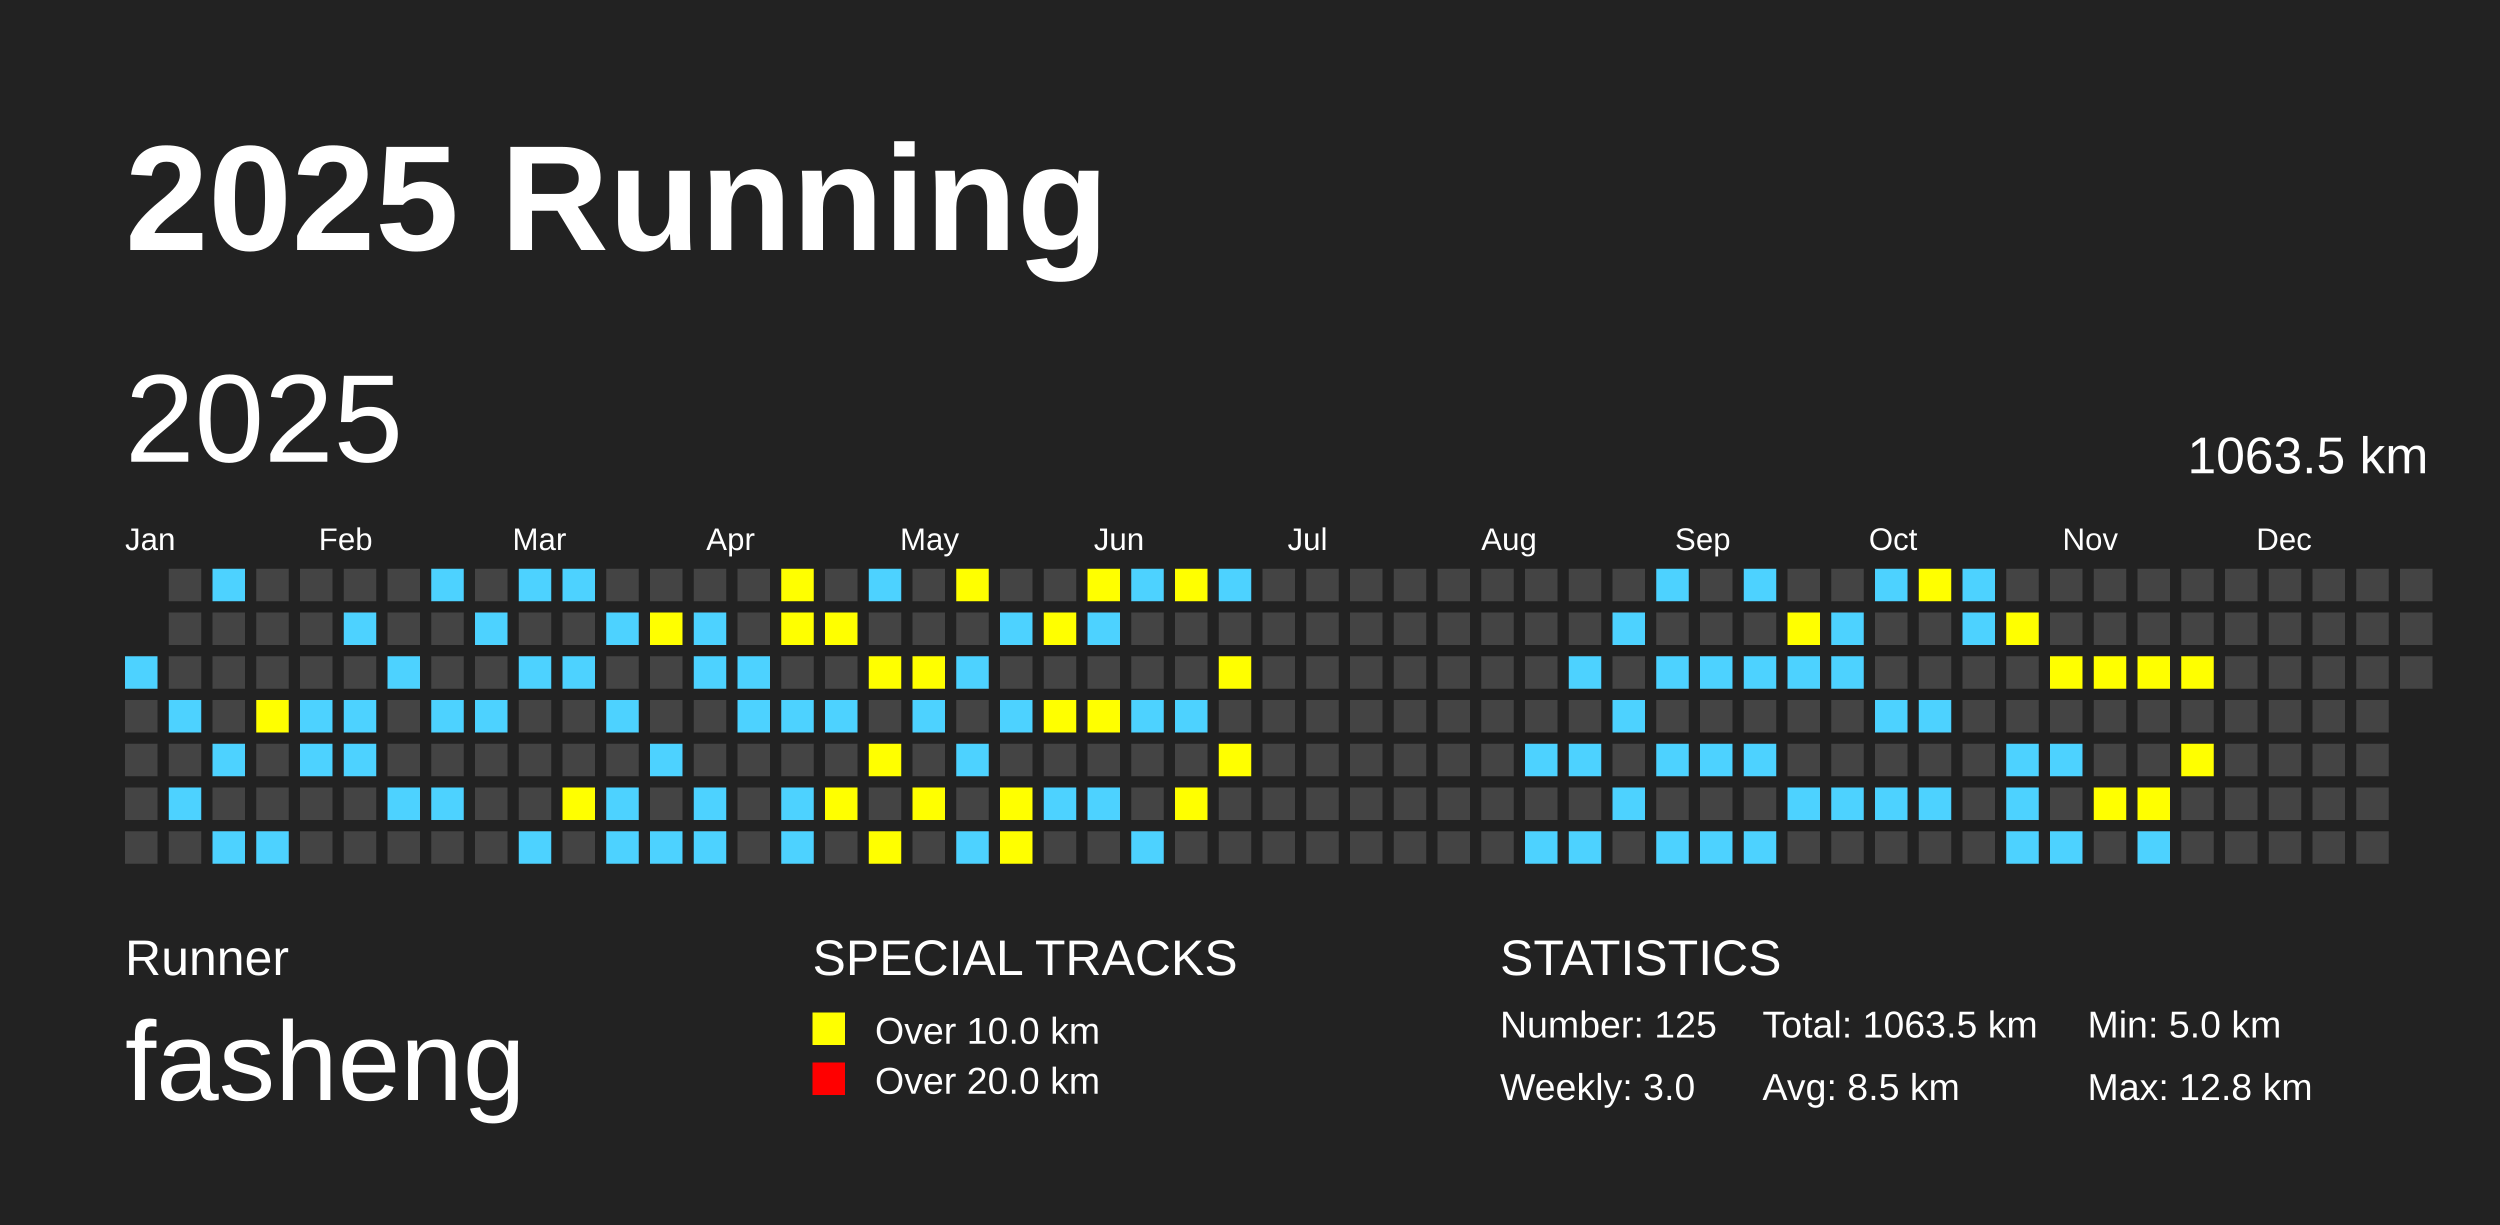
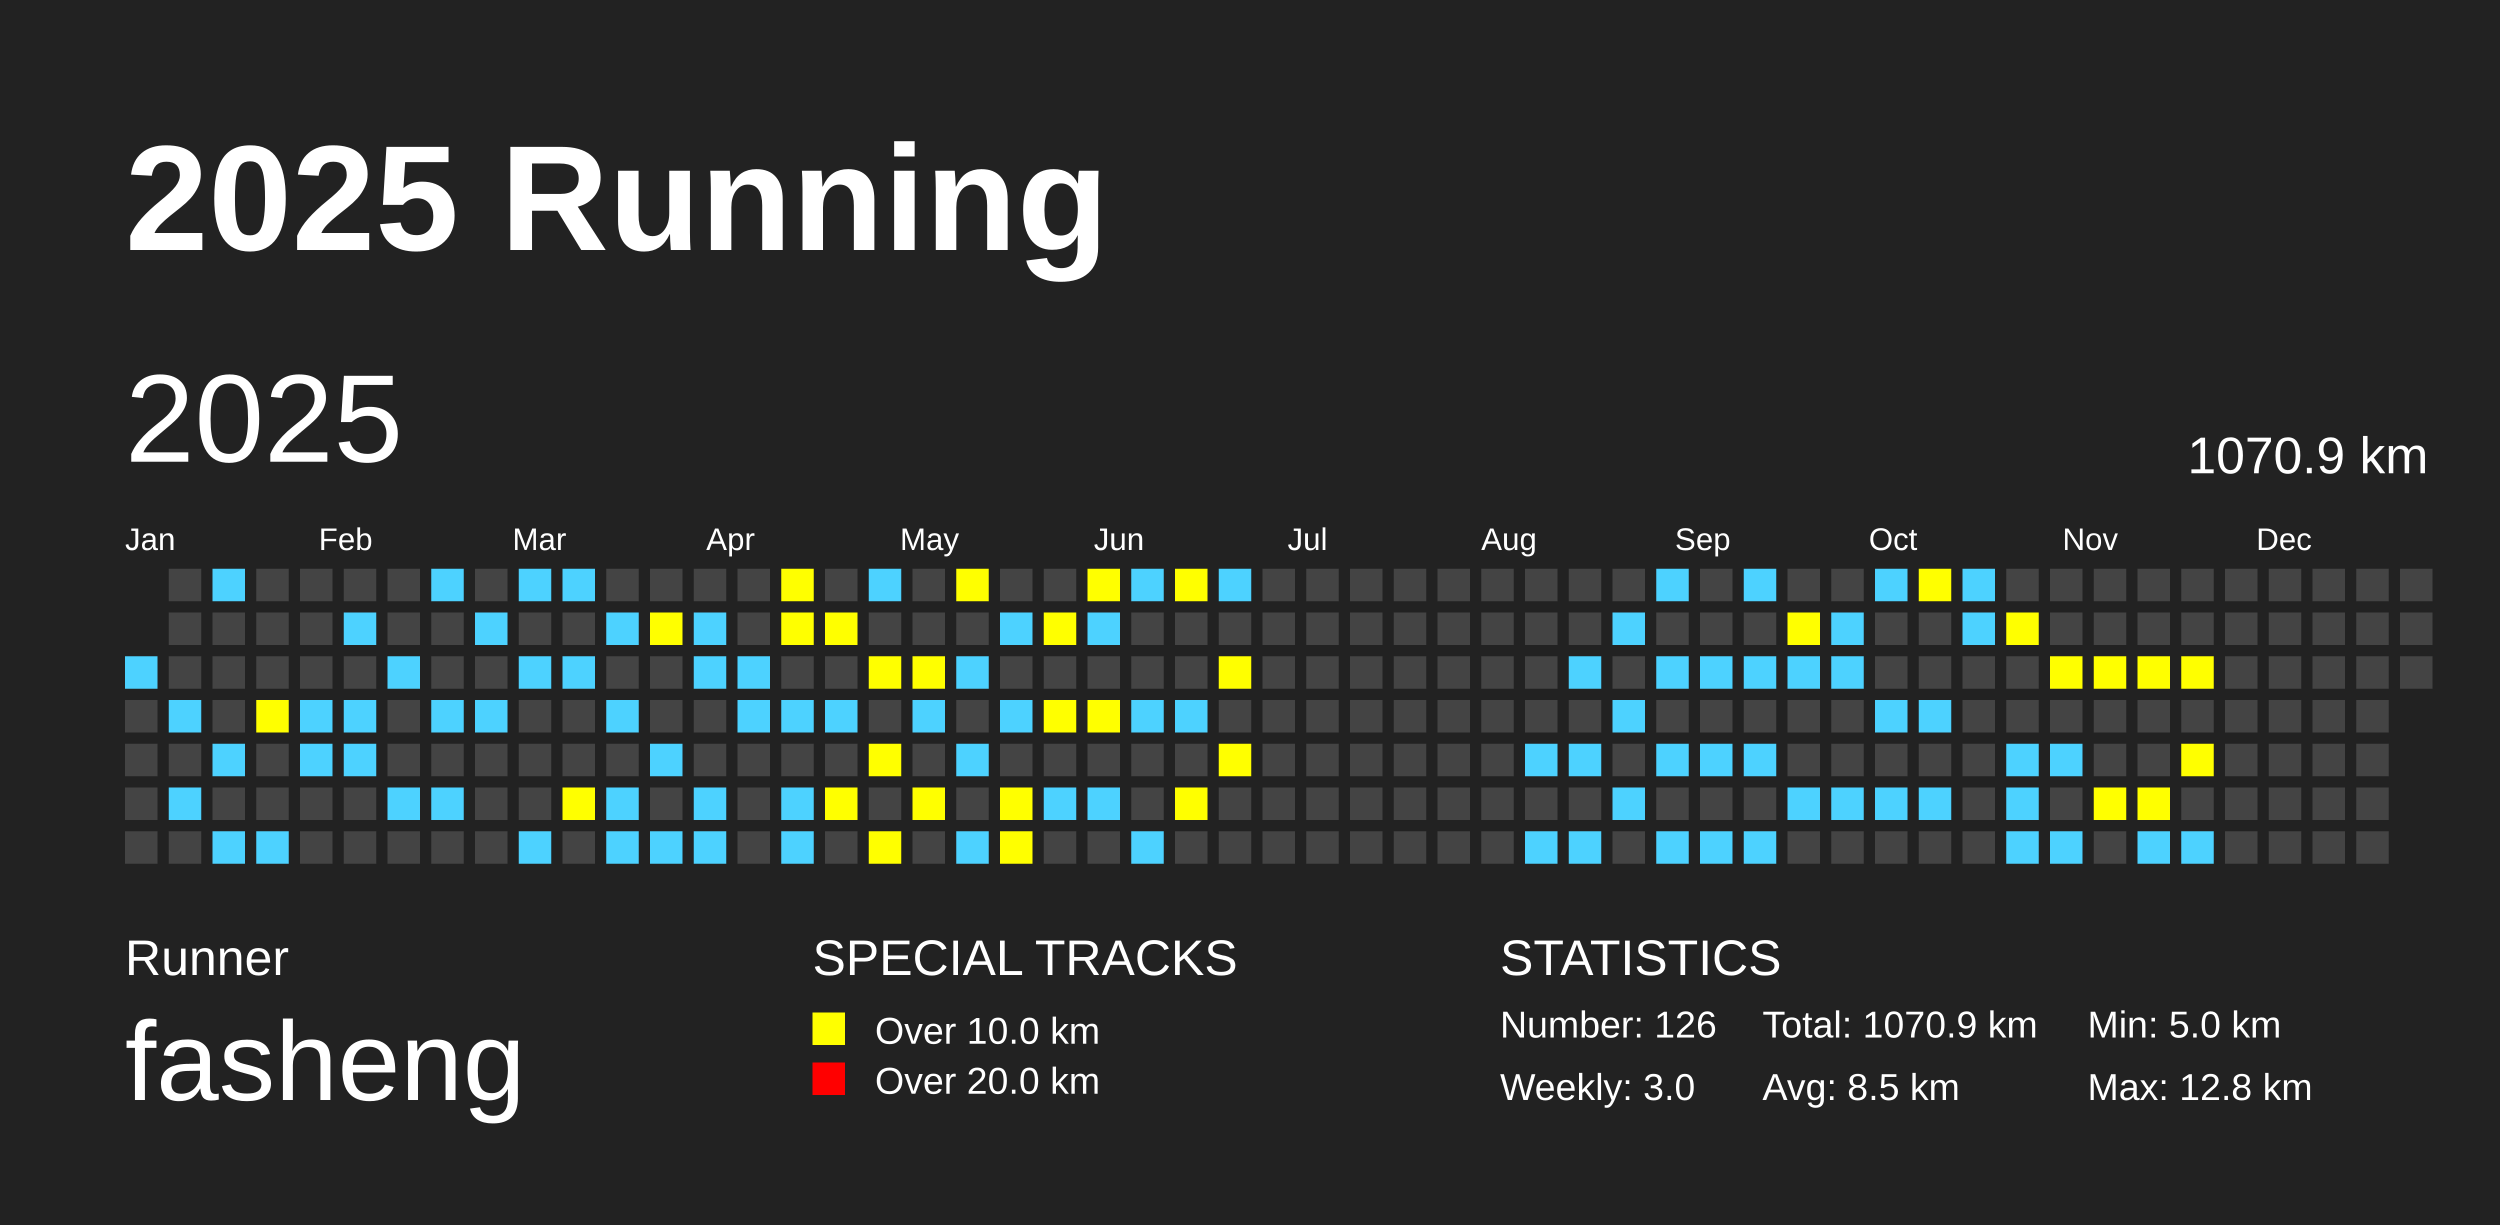
<svg xmlns="http://www.w3.org/2000/svg" baseProfile="full" height="98mm" version="1.1" viewBox="0,0,200,98" width="200mm">
  <defs />
  <rect fill="#222222" height="98" width="200" x="0" y="0" />
  <text fill="#FFFFFF" style="font-size:12px; font-family:Arial; font-weight:bold;" x="10" y="20">2025 Running</text>
  <text fill="#FFFFFF" style="font-size:4px; font-family:Arial" x="10" y="78">Runner</text>
  <text fill="#FFFFFF" style="font-size:9px; font-family:Arial" x="10" y="88">fasheng</text>
  <text fill="#FFFFFF" style="font-size:4px; font-family:Arial" x="65" y="78">SPECIAL TRACKS</text>
  <rect fill="yellow" height="2.6" width="2.6" x="65" y="81" />
  <text fill="#FFFFFF" style="font-size:3px; font-family:Arial" x="70" y="83.5">Over 10.0 km</text>
  <rect fill="red" height="2.6" width="2.6" x="65" y="85" />
  <text fill="#FFFFFF" style="font-size:3px; font-family:Arial" x="70" y="87.5">Over 20.0 km</text>
  <text fill="#FFFFFF" style="font-size:4px; font-family:Arial" x="120" y="78">STATISTICS</text>
-   <text fill="#FFFFFF" style="font-size:3px; font-family:Arial" x="120" y="83">Number: 125</text>
+   <text fill="#FFFFFF" style="font-size:3px; font-family:Arial" x="120" y="83">Number: 126</text>
  <text fill="#FFFFFF" style="font-size:3px; font-family:Arial" x="120" y="88">Weekly: 3.0</text>
-   <text fill="#FFFFFF" style="font-size:3px; font-family:Arial" x="141" y="83">Total: 1063.5 km</text>
+   <text fill="#FFFFFF" style="font-size:3px; font-family:Arial" x="141" y="83">Total: 1070.9 km</text>
  <text fill="#FFFFFF" style="font-size:3px; font-family:Arial" x="141" y="88">Avg: 8.5 km</text>
  <text fill="#FFFFFF" style="font-size:3px; font-family:Arial" x="167" y="83">Min: 5.0 km</text>
  <text fill="#FFFFFF" style="font-size:3px; font-family:Arial" x="167" y="88">Max: 12.8 km</text>
  <text dominant-baseline="hanging" fill="#FFFFFF" style="font-size:10.0px; font-family:Arial;" x="10" y="30">2025</text>
-   <text dominant-baseline="hanging" fill="#FFFFFF" style="font-size:4.125px; font-family:Arial;" x="175" y="35">1063.5 km</text>
+   <text dominant-baseline="hanging" fill="#FFFFFF" style="font-size:4.125px; font-family:Arial;" x="175" y="35">1070.9 km</text>
  <text fill="#FFFFFF" style="font-size:2.5px; font-family:Arial" x="10.0" y="44">Jan</text>
  <text fill="#FFFFFF" style="font-size:2.5px; font-family:Arial" x="25.5" y="44">Feb</text>
  <text fill="#FFFFFF" style="font-size:2.5px; font-family:Arial" x="41.0" y="44">Mar</text>
  <text fill="#FFFFFF" style="font-size:2.5px; font-family:Arial" x="56.5" y="44">Apr</text>
  <text fill="#FFFFFF" style="font-size:2.5px; font-family:Arial" x="72.0" y="44">May</text>
  <text fill="#FFFFFF" style="font-size:2.5px; font-family:Arial" x="87.5" y="44">Jun</text>
  <text fill="#FFFFFF" style="font-size:2.5px; font-family:Arial" x="103.0" y="44">Jul</text>
  <text fill="#FFFFFF" style="font-size:2.5px; font-family:Arial" x="118.5" y="44">Aug</text>
  <text fill="#FFFFFF" style="font-size:2.5px; font-family:Arial" x="134.0" y="44">Sep</text>
  <text fill="#FFFFFF" style="font-size:2.5px; font-family:Arial" x="149.5" y="44">Oct</text>
  <text fill="#FFFFFF" style="font-size:2.5px; font-family:Arial" x="165.0" y="44">Nov</text>
  <text fill="#FFFFFF" style="font-size:2.5px; font-family:Arial" x="180.5" y="44">Dec</text>
  <rect fill="#4DD2FF" height="2.6" width="2.6" x="10.0" y="52.5" />
  <rect fill="#444444" height="2.6" width="2.6" x="10.0" y="56.0" />
  <rect fill="#444444" height="2.6" width="2.6" x="10.0" y="59.5" />
  <rect fill="#444444" height="2.6" width="2.6" x="10.0" y="63.0" />
  <rect fill="#444444" height="2.6" width="2.6" x="10.0" y="66.5" />
  <rect fill="#444444" height="2.6" width="2.6" x="13.5" y="45.5" />
  <rect fill="#444444" height="2.6" width="2.6" x="13.5" y="49.0" />
  <rect fill="#444444" height="2.6" width="2.6" x="13.5" y="52.5" />
  <rect fill="#4DD2FF" height="2.6" width="2.6" x="13.5" y="56.0" />
  <rect fill="#444444" height="2.6" width="2.6" x="13.5" y="59.5" />
  <rect fill="#4DD2FF" height="2.6" width="2.6" x="13.5" y="63.0" />
  <rect fill="#444444" height="2.6" width="2.6" x="13.5" y="66.5" />
  <rect fill="#4DD2FF" height="2.6" width="2.6" x="17.0" y="45.5" />
  <rect fill="#444444" height="2.6" width="2.6" x="17.0" y="49.0" />
  <rect fill="#444444" height="2.6" width="2.6" x="17.0" y="52.5" />
  <rect fill="#444444" height="2.6" width="2.6" x="17.0" y="56.0" />
  <rect fill="#4DD2FF" height="2.6" width="2.6" x="17.0" y="59.5" />
  <rect fill="#444444" height="2.6" width="2.6" x="17.0" y="63.0" />
  <rect fill="#4DD2FF" height="2.6" width="2.6" x="17.0" y="66.5" />
  <rect fill="#444444" height="2.6" width="2.6" x="20.5" y="45.5" />
  <rect fill="#444444" height="2.6" width="2.6" x="20.5" y="49.0" />
  <rect fill="#444444" height="2.6" width="2.6" x="20.5" y="52.5" />
  <rect fill="yellow" height="2.6" width="2.6" x="20.5" y="56.0" />
  <rect fill="#444444" height="2.6" width="2.6" x="20.5" y="59.5" />
  <rect fill="#444444" height="2.6" width="2.6" x="20.5" y="63.0" />
  <rect fill="#4DD2FF" height="2.6" width="2.6" x="20.5" y="66.5" />
  <rect fill="#444444" height="2.6" width="2.6" x="24.0" y="45.5" />
  <rect fill="#444444" height="2.6" width="2.6" x="24.0" y="49.0" />
  <rect fill="#444444" height="2.6" width="2.6" x="24.0" y="52.5" />
  <rect fill="#4DD2FF" height="2.6" width="2.6" x="24.0" y="56.0" />
  <rect fill="#4DD2FF" height="2.6" width="2.6" x="24.0" y="59.5" />
  <rect fill="#444444" height="2.6" width="2.6" x="24.0" y="63.0" />
  <rect fill="#444444" height="2.6" width="2.6" x="24.0" y="66.5" />
  <rect fill="#444444" height="2.6" width="2.6" x="27.5" y="45.5" />
  <rect fill="#4DD2FF" height="2.6" width="2.6" x="27.5" y="49.0" />
  <rect fill="#444444" height="2.6" width="2.6" x="27.5" y="52.5" />
  <rect fill="#4DD2FF" height="2.6" width="2.6" x="27.5" y="56.0" />
  <rect fill="#4DD2FF" height="2.6" width="2.6" x="27.5" y="59.5" />
  <rect fill="#444444" height="2.6" width="2.6" x="27.5" y="63.0" />
  <rect fill="#444444" height="2.6" width="2.6" x="27.5" y="66.5" />
  <rect fill="#444444" height="2.6" width="2.6" x="31.0" y="45.5" />
  <rect fill="#444444" height="2.6" width="2.6" x="31.0" y="49.0" />
  <rect fill="#4DD2FF" height="2.6" width="2.6" x="31.0" y="52.5" />
  <rect fill="#444444" height="2.6" width="2.6" x="31.0" y="56.0" />
  <rect fill="#444444" height="2.6" width="2.6" x="31.0" y="59.5" />
  <rect fill="#4DD2FF" height="2.6" width="2.6" x="31.0" y="63.0" />
  <rect fill="#444444" height="2.6" width="2.6" x="31.0" y="66.5" />
  <rect fill="#4DD2FF" height="2.6" width="2.6" x="34.5" y="45.5" />
  <rect fill="#444444" height="2.6" width="2.6" x="34.5" y="49.0" />
  <rect fill="#444444" height="2.6" width="2.6" x="34.5" y="52.5" />
  <rect fill="#4DD2FF" height="2.6" width="2.6" x="34.5" y="56.0" />
  <rect fill="#444444" height="2.6" width="2.6" x="34.5" y="59.5" />
  <rect fill="#4DD2FF" height="2.6" width="2.6" x="34.5" y="63.0" />
  <rect fill="#444444" height="2.6" width="2.6" x="34.5" y="66.5" />
  <rect fill="#444444" height="2.6" width="2.6" x="38.0" y="45.5" />
  <rect fill="#4DD2FF" height="2.6" width="2.6" x="38.0" y="49.0" />
  <rect fill="#444444" height="2.6" width="2.6" x="38.0" y="52.5" />
  <rect fill="#4DD2FF" height="2.6" width="2.6" x="38.0" y="56.0" />
  <rect fill="#444444" height="2.6" width="2.6" x="38.0" y="59.5" />
  <rect fill="#444444" height="2.6" width="2.6" x="38.0" y="63.0" />
  <rect fill="#444444" height="2.6" width="2.6" x="38.0" y="66.5" />
  <rect fill="#4DD2FF" height="2.6" width="2.6" x="41.5" y="45.5" />
  <rect fill="#444444" height="2.6" width="2.6" x="41.5" y="49.0" />
  <rect fill="#4DD2FF" height="2.6" width="2.6" x="41.5" y="52.5" />
  <rect fill="#444444" height="2.6" width="2.6" x="41.5" y="56.0" />
  <rect fill="#444444" height="2.6" width="2.6" x="41.5" y="59.5" />
  <rect fill="#444444" height="2.6" width="2.6" x="41.5" y="63.0" />
  <rect fill="#4DD2FF" height="2.6" width="2.6" x="41.5" y="66.5" />
  <rect fill="#4DD2FF" height="2.6" width="2.6" x="45.0" y="45.5" />
  <rect fill="#444444" height="2.6" width="2.6" x="45.0" y="49.0" />
  <rect fill="#4DD2FF" height="2.6" width="2.6" x="45.0" y="52.5" />
  <rect fill="#444444" height="2.6" width="2.6" x="45.0" y="56.0" />
  <rect fill="#444444" height="2.6" width="2.6" x="45.0" y="59.5" />
  <rect fill="yellow" height="2.6" width="2.6" x="45.0" y="63.0" />
  <rect fill="#444444" height="2.6" width="2.6" x="45.0" y="66.5" />
  <rect fill="#444444" height="2.6" width="2.6" x="48.5" y="45.5" />
  <rect fill="#4DD2FF" height="2.6" width="2.6" x="48.5" y="49.0" />
  <rect fill="#444444" height="2.6" width="2.6" x="48.5" y="52.5" />
  <rect fill="#4DD2FF" height="2.6" width="2.6" x="48.5" y="56.0" />
  <rect fill="#444444" height="2.6" width="2.6" x="48.5" y="59.5" />
  <rect fill="#4DD2FF" height="2.6" width="2.6" x="48.5" y="63.0" />
  <rect fill="#4DD2FF" height="2.6" width="2.6" x="48.5" y="66.5" />
  <rect fill="#444444" height="2.6" width="2.6" x="52.0" y="45.5" />
  <rect fill="yellow" height="2.6" width="2.6" x="52.0" y="49.0" />
  <rect fill="#444444" height="2.6" width="2.6" x="52.0" y="52.5" />
  <rect fill="#444444" height="2.6" width="2.6" x="52.0" y="56.0" />
  <rect fill="#4DD2FF" height="2.6" width="2.6" x="52.0" y="59.5" />
  <rect fill="#444444" height="2.6" width="2.6" x="52.0" y="63.0" />
  <rect fill="#4DD2FF" height="2.6" width="2.6" x="52.0" y="66.5" />
  <rect fill="#444444" height="2.6" width="2.6" x="55.5" y="45.5" />
  <rect fill="#4DD2FF" height="2.6" width="2.6" x="55.5" y="49.0" />
  <rect fill="#4DD2FF" height="2.6" width="2.6" x="55.5" y="52.5" />
  <rect fill="#444444" height="2.6" width="2.6" x="55.5" y="56.0" />
  <rect fill="#444444" height="2.6" width="2.6" x="55.5" y="59.5" />
  <rect fill="#4DD2FF" height="2.6" width="2.6" x="55.5" y="63.0" />
  <rect fill="#4DD2FF" height="2.6" width="2.6" x="55.5" y="66.5" />
  <rect fill="#444444" height="2.6" width="2.6" x="59.0" y="45.5" />
  <rect fill="#444444" height="2.6" width="2.6" x="59.0" y="49.0" />
  <rect fill="#4DD2FF" height="2.6" width="2.6" x="59.0" y="52.5" />
  <rect fill="#4DD2FF" height="2.6" width="2.6" x="59.0" y="56.0" />
  <rect fill="#444444" height="2.6" width="2.6" x="59.0" y="59.5" />
  <rect fill="#444444" height="2.6" width="2.6" x="59.0" y="63.0" />
  <rect fill="#444444" height="2.6" width="2.6" x="59.0" y="66.5" />
  <rect fill="yellow" height="2.6" width="2.6" x="62.5" y="45.5" />
  <rect fill="yellow" height="2.6" width="2.6" x="62.5" y="49.0" />
  <rect fill="#444444" height="2.6" width="2.6" x="62.5" y="52.5" />
  <rect fill="#4DD2FF" height="2.6" width="2.6" x="62.5" y="56.0" />
  <rect fill="#444444" height="2.6" width="2.6" x="62.5" y="59.5" />
  <rect fill="#4DD2FF" height="2.6" width="2.6" x="62.5" y="63.0" />
  <rect fill="#4DD2FF" height="2.6" width="2.6" x="62.5" y="66.5" />
  <rect fill="#444444" height="2.6" width="2.6" x="66.0" y="45.5" />
  <rect fill="yellow" height="2.6" width="2.6" x="66.0" y="49.0" />
  <rect fill="#444444" height="2.6" width="2.6" x="66.0" y="52.5" />
  <rect fill="#4DD2FF" height="2.6" width="2.6" x="66.0" y="56.0" />
  <rect fill="#444444" height="2.6" width="2.6" x="66.0" y="59.5" />
  <rect fill="yellow" height="2.6" width="2.6" x="66.0" y="63.0" />
  <rect fill="#444444" height="2.6" width="2.6" x="66.0" y="66.5" />
  <rect fill="#4DD2FF" height="2.6" width="2.6" x="69.5" y="45.5" />
  <rect fill="#444444" height="2.6" width="2.6" x="69.5" y="49.0" />
  <rect fill="yellow" height="2.6" width="2.6" x="69.5" y="52.5" />
  <rect fill="#444444" height="2.6" width="2.6" x="69.5" y="56.0" />
  <rect fill="yellow" height="2.6" width="2.6" x="69.5" y="59.5" />
  <rect fill="#444444" height="2.6" width="2.6" x="69.5" y="63.0" />
  <rect fill="yellow" height="2.6" width="2.6" x="69.5" y="66.5" />
  <rect fill="#444444" height="2.6" width="2.6" x="73.0" y="45.5" />
  <rect fill="#444444" height="2.6" width="2.6" x="73.0" y="49.0" />
  <rect fill="yellow" height="2.6" width="2.6" x="73.0" y="52.5" />
  <rect fill="#4DD2FF" height="2.6" width="2.6" x="73.0" y="56.0" />
  <rect fill="#444444" height="2.6" width="2.6" x="73.0" y="59.5" />
  <rect fill="yellow" height="2.6" width="2.6" x="73.0" y="63.0" />
  <rect fill="#444444" height="2.6" width="2.6" x="73.0" y="66.5" />
  <rect fill="yellow" height="2.6" width="2.6" x="76.5" y="45.5" />
  <rect fill="#444444" height="2.6" width="2.6" x="76.5" y="49.0" />
  <rect fill="#4DD2FF" height="2.6" width="2.6" x="76.5" y="52.5" />
  <rect fill="#444444" height="2.6" width="2.6" x="76.5" y="56.0" />
  <rect fill="#4DD2FF" height="2.6" width="2.6" x="76.5" y="59.5" />
  <rect fill="#444444" height="2.6" width="2.6" x="76.5" y="63.0" />
  <rect fill="#4DD2FF" height="2.6" width="2.6" x="76.5" y="66.5" />
  <rect fill="#444444" height="2.6" width="2.6" x="80.0" y="45.5" />
  <rect fill="#4DD2FF" height="2.6" width="2.6" x="80.0" y="49.0" />
  <rect fill="#444444" height="2.6" width="2.6" x="80.0" y="52.5" />
  <rect fill="#4DD2FF" height="2.6" width="2.6" x="80.0" y="56.0" />
  <rect fill="#444444" height="2.6" width="2.6" x="80.0" y="59.5" />
  <rect fill="yellow" height="2.6" width="2.6" x="80.0" y="63.0" />
  <rect fill="yellow" height="2.6" width="2.6" x="80.0" y="66.5" />
  <rect fill="#444444" height="2.6" width="2.6" x="83.5" y="45.5" />
  <rect fill="yellow" height="2.6" width="2.6" x="83.5" y="49.0" />
  <rect fill="#444444" height="2.6" width="2.6" x="83.5" y="52.5" />
  <rect fill="yellow" height="2.6" width="2.6" x="83.5" y="56.0" />
  <rect fill="#444444" height="2.6" width="2.6" x="83.5" y="59.5" />
  <rect fill="#4DD2FF" height="2.6" width="2.6" x="83.5" y="63.0" />
  <rect fill="#444444" height="2.6" width="2.6" x="83.5" y="66.5" />
  <rect fill="yellow" height="2.6" width="2.6" x="87.0" y="45.5" />
  <rect fill="#4DD2FF" height="2.6" width="2.6" x="87.0" y="49.0" />
  <rect fill="#444444" height="2.6" width="2.6" x="87.0" y="52.5" />
  <rect fill="yellow" height="2.6" width="2.6" x="87.0" y="56.0" />
  <rect fill="#444444" height="2.6" width="2.6" x="87.0" y="59.5" />
  <rect fill="#4DD2FF" height="2.6" width="2.6" x="87.0" y="63.0" />
  <rect fill="#444444" height="2.6" width="2.6" x="87.0" y="66.5" />
  <rect fill="#4DD2FF" height="2.6" width="2.6" x="90.5" y="45.5" />
  <rect fill="#444444" height="2.6" width="2.6" x="90.5" y="49.0" />
  <rect fill="#444444" height="2.6" width="2.6" x="90.5" y="52.5" />
  <rect fill="#4DD2FF" height="2.6" width="2.6" x="90.5" y="56.0" />
  <rect fill="#444444" height="2.6" width="2.6" x="90.5" y="59.5" />
  <rect fill="#444444" height="2.6" width="2.6" x="90.5" y="63.0" />
  <rect fill="#4DD2FF" height="2.6" width="2.6" x="90.5" y="66.5" />
  <rect fill="yellow" height="2.6" width="2.6" x="94.0" y="45.5" />
  <rect fill="#444444" height="2.6" width="2.6" x="94.0" y="49.0" />
  <rect fill="#444444" height="2.6" width="2.6" x="94.0" y="52.5" />
  <rect fill="#4DD2FF" height="2.6" width="2.6" x="94.0" y="56.0" />
  <rect fill="#444444" height="2.6" width="2.6" x="94.0" y="59.5" />
  <rect fill="yellow" height="2.6" width="2.6" x="94.0" y="63.0" />
  <rect fill="#444444" height="2.6" width="2.6" x="94.0" y="66.5" />
  <rect fill="#4DD2FF" height="2.6" width="2.6" x="97.5" y="45.5" />
  <rect fill="#444444" height="2.6" width="2.6" x="97.5" y="49.0" />
  <rect fill="yellow" height="2.6" width="2.6" x="97.5" y="52.5" />
  <rect fill="#444444" height="2.6" width="2.6" x="97.5" y="56.0" />
  <rect fill="yellow" height="2.6" width="2.6" x="97.5" y="59.5" />
  <rect fill="#444444" height="2.6" width="2.6" x="97.5" y="63.0" />
  <rect fill="#444444" height="2.6" width="2.6" x="97.5" y="66.5" />
  <rect fill="#444444" height="2.6" width="2.6" x="101.0" y="45.5" />
  <rect fill="#444444" height="2.6" width="2.6" x="101.0" y="49.0" />
  <rect fill="#444444" height="2.6" width="2.6" x="101.0" y="52.5" />
  <rect fill="#444444" height="2.6" width="2.6" x="101.0" y="56.0" />
  <rect fill="#444444" height="2.6" width="2.6" x="101.0" y="59.5" />
  <rect fill="#444444" height="2.6" width="2.6" x="101.0" y="63.0" />
  <rect fill="#444444" height="2.6" width="2.6" x="101.0" y="66.5" />
  <rect fill="#444444" height="2.6" width="2.6" x="104.5" y="45.5" />
  <rect fill="#444444" height="2.6" width="2.6" x="104.5" y="49.0" />
  <rect fill="#444444" height="2.6" width="2.6" x="104.5" y="52.5" />
  <rect fill="#444444" height="2.6" width="2.6" x="104.5" y="56.0" />
  <rect fill="#444444" height="2.6" width="2.6" x="104.5" y="59.5" />
  <rect fill="#444444" height="2.6" width="2.6" x="104.5" y="63.0" />
  <rect fill="#444444" height="2.6" width="2.6" x="104.5" y="66.5" />
  <rect fill="#444444" height="2.6" width="2.6" x="108.0" y="45.5" />
  <rect fill="#444444" height="2.6" width="2.6" x="108.0" y="49.0" />
  <rect fill="#444444" height="2.6" width="2.6" x="108.0" y="52.5" />
  <rect fill="#444444" height="2.6" width="2.6" x="108.0" y="56.0" />
  <rect fill="#444444" height="2.6" width="2.6" x="108.0" y="59.5" />
  <rect fill="#444444" height="2.6" width="2.6" x="108.0" y="63.0" />
  <rect fill="#444444" height="2.6" width="2.6" x="108.0" y="66.5" />
  <rect fill="#444444" height="2.6" width="2.6" x="111.5" y="45.5" />
  <rect fill="#444444" height="2.6" width="2.6" x="111.5" y="49.0" />
  <rect fill="#444444" height="2.6" width="2.6" x="111.5" y="52.5" />
  <rect fill="#444444" height="2.6" width="2.6" x="111.5" y="56.0" />
  <rect fill="#444444" height="2.6" width="2.6" x="111.5" y="59.5" />
  <rect fill="#444444" height="2.6" width="2.6" x="111.5" y="63.0" />
  <rect fill="#444444" height="2.6" width="2.6" x="111.5" y="66.5" />
  <rect fill="#444444" height="2.6" width="2.6" x="115.0" y="45.5" />
  <rect fill="#444444" height="2.6" width="2.6" x="115.0" y="49.0" />
  <rect fill="#444444" height="2.6" width="2.6" x="115.0" y="52.5" />
  <rect fill="#444444" height="2.6" width="2.6" x="115.0" y="56.0" />
  <rect fill="#444444" height="2.6" width="2.6" x="115.0" y="59.5" />
  <rect fill="#444444" height="2.6" width="2.6" x="115.0" y="63.0" />
  <rect fill="#444444" height="2.6" width="2.6" x="115.0" y="66.5" />
  <rect fill="#444444" height="2.6" width="2.6" x="118.5" y="45.5" />
  <rect fill="#444444" height="2.6" width="2.6" x="118.5" y="49.0" />
  <rect fill="#444444" height="2.6" width="2.6" x="118.5" y="52.5" />
  <rect fill="#444444" height="2.6" width="2.6" x="118.5" y="56.0" />
  <rect fill="#444444" height="2.6" width="2.6" x="118.5" y="59.5" />
  <rect fill="#444444" height="2.6" width="2.6" x="118.5" y="63.0" />
  <rect fill="#444444" height="2.6" width="2.6" x="118.5" y="66.5" />
  <rect fill="#444444" height="2.6" width="2.6" x="122.0" y="45.5" />
  <rect fill="#444444" height="2.6" width="2.6" x="122.0" y="49.0" />
  <rect fill="#444444" height="2.6" width="2.6" x="122.0" y="52.5" />
  <rect fill="#444444" height="2.6" width="2.6" x="122.0" y="56.0" />
  <rect fill="#4DD2FF" height="2.6" width="2.6" x="122.0" y="59.5" />
  <rect fill="#444444" height="2.6" width="2.6" x="122.0" y="63.0" />
  <rect fill="#4DD2FF" height="2.6" width="2.6" x="122.0" y="66.5" />
  <rect fill="#444444" height="2.6" width="2.6" x="125.5" y="45.5" />
  <rect fill="#444444" height="2.6" width="2.6" x="125.5" y="49.0" />
  <rect fill="#4DD2FF" height="2.6" width="2.6" x="125.5" y="52.5" />
  <rect fill="#444444" height="2.6" width="2.6" x="125.5" y="56.0" />
  <rect fill="#4DD2FF" height="2.6" width="2.6" x="125.5" y="59.5" />
  <rect fill="#444444" height="2.6" width="2.6" x="125.5" y="63.0" />
  <rect fill="#4DD2FF" height="2.6" width="2.6" x="125.5" y="66.5" />
  <rect fill="#444444" height="2.6" width="2.6" x="129.0" y="45.5" />
  <rect fill="#4DD2FF" height="2.6" width="2.6" x="129.0" y="49.0" />
  <rect fill="#444444" height="2.6" width="2.6" x="129.0" y="52.5" />
  <rect fill="#4DD2FF" height="2.6" width="2.6" x="129.0" y="56.0" />
  <rect fill="#444444" height="2.6" width="2.6" x="129.0" y="59.5" />
  <rect fill="#4DD2FF" height="2.6" width="2.6" x="129.0" y="63.0" />
  <rect fill="#444444" height="2.6" width="2.6" x="129.0" y="66.5" />
  <rect fill="#4DD2FF" height="2.6" width="2.6" x="132.5" y="45.5" />
  <rect fill="#444444" height="2.6" width="2.6" x="132.5" y="49.0" />
  <rect fill="#4DD2FF" height="2.6" width="2.6" x="132.5" y="52.5" />
  <rect fill="#444444" height="2.6" width="2.6" x="132.5" y="56.0" />
  <rect fill="#4DD2FF" height="2.6" width="2.6" x="132.5" y="59.5" />
  <rect fill="#444444" height="2.6" width="2.6" x="132.5" y="63.0" />
  <rect fill="#4DD2FF" height="2.6" width="2.6" x="132.5" y="66.5" />
  <rect fill="#444444" height="2.6" width="2.6" x="136.0" y="45.5" />
  <rect fill="#444444" height="2.6" width="2.6" x="136.0" y="49.0" />
  <rect fill="#4DD2FF" height="2.6" width="2.6" x="136.0" y="52.5" />
  <rect fill="#444444" height="2.6" width="2.6" x="136.0" y="56.0" />
  <rect fill="#4DD2FF" height="2.6" width="2.6" x="136.0" y="59.5" />
  <rect fill="#444444" height="2.6" width="2.6" x="136.0" y="63.0" />
  <rect fill="#4DD2FF" height="2.6" width="2.6" x="136.0" y="66.5" />
  <rect fill="#4DD2FF" height="2.6" width="2.6" x="139.5" y="45.5" />
  <rect fill="#444444" height="2.6" width="2.6" x="139.5" y="49.0" />
  <rect fill="#4DD2FF" height="2.6" width="2.6" x="139.5" y="52.5" />
  <rect fill="#444444" height="2.6" width="2.6" x="139.5" y="56.0" />
  <rect fill="#4DD2FF" height="2.6" width="2.6" x="139.5" y="59.5" />
  <rect fill="#444444" height="2.6" width="2.6" x="139.5" y="63.0" />
  <rect fill="#4DD2FF" height="2.6" width="2.6" x="139.5" y="66.5" />
  <rect fill="#444444" height="2.6" width="2.6" x="143.0" y="45.5" />
  <rect fill="yellow" height="2.6" width="2.6" x="143.0" y="49.0" />
  <rect fill="#4DD2FF" height="2.6" width="2.6" x="143.0" y="52.5" />
  <rect fill="#444444" height="2.6" width="2.6" x="143.0" y="56.0" />
  <rect fill="#444444" height="2.6" width="2.6" x="143.0" y="59.5" />
  <rect fill="#4DD2FF" height="2.6" width="2.6" x="143.0" y="63.0" />
  <rect fill="#444444" height="2.6" width="2.6" x="143.0" y="66.5" />
  <rect fill="#444444" height="2.6" width="2.6" x="146.5" y="45.5" />
  <rect fill="#4DD2FF" height="2.6" width="2.6" x="146.5" y="49.0" />
  <rect fill="#4DD2FF" height="2.6" width="2.6" x="146.5" y="52.5" />
  <rect fill="#444444" height="2.6" width="2.6" x="146.5" y="56.0" />
  <rect fill="#444444" height="2.6" width="2.6" x="146.5" y="59.5" />
  <rect fill="#4DD2FF" height="2.6" width="2.6" x="146.5" y="63.0" />
  <rect fill="#444444" height="2.6" width="2.6" x="146.5" y="66.5" />
  <rect fill="#4DD2FF" height="2.6" width="2.6" x="150.0" y="45.5" />
  <rect fill="#444444" height="2.6" width="2.6" x="150.0" y="49.0" />
  <rect fill="#444444" height="2.6" width="2.6" x="150.0" y="52.5" />
  <rect fill="#4DD2FF" height="2.6" width="2.6" x="150.0" y="56.0" />
  <rect fill="#444444" height="2.6" width="2.6" x="150.0" y="59.5" />
  <rect fill="#4DD2FF" height="2.6" width="2.6" x="150.0" y="63.0" />
  <rect fill="#444444" height="2.6" width="2.6" x="150.0" y="66.5" />
  <rect fill="yellow" height="2.6" width="2.6" x="153.5" y="45.5" />
  <rect fill="#444444" height="2.6" width="2.6" x="153.5" y="49.0" />
  <rect fill="#444444" height="2.6" width="2.6" x="153.5" y="52.5" />
  <rect fill="#4DD2FF" height="2.6" width="2.6" x="153.5" y="56.0" />
  <rect fill="#444444" height="2.6" width="2.6" x="153.5" y="59.5" />
  <rect fill="#4DD2FF" height="2.6" width="2.6" x="153.5" y="63.0" />
  <rect fill="#444444" height="2.6" width="2.6" x="153.5" y="66.5" />
  <rect fill="#4DD2FF" height="2.6" width="2.6" x="157.0" y="45.5" />
  <rect fill="#4DD2FF" height="2.6" width="2.6" x="157.0" y="49.0" />
  <rect fill="#444444" height="2.6" width="2.6" x="157.0" y="52.5" />
  <rect fill="#444444" height="2.6" width="2.6" x="157.0" y="56.0" />
  <rect fill="#444444" height="2.6" width="2.6" x="157.0" y="59.5" />
  <rect fill="#444444" height="2.6" width="2.6" x="157.0" y="63.0" />
  <rect fill="#444444" height="2.6" width="2.6" x="157.0" y="66.5" />
  <rect fill="#444444" height="2.6" width="2.6" x="160.5" y="45.5" />
  <rect fill="yellow" height="2.6" width="2.6" x="160.5" y="49.0" />
  <rect fill="#444444" height="2.6" width="2.6" x="160.5" y="52.5" />
  <rect fill="#444444" height="2.6" width="2.6" x="160.5" y="56.0" />
  <rect fill="#4DD2FF" height="2.6" width="2.6" x="160.5" y="59.5" />
  <rect fill="#4DD2FF" height="2.6" width="2.6" x="160.5" y="63.0" />
  <rect fill="#4DD2FF" height="2.6" width="2.6" x="160.5" y="66.5" />
  <rect fill="#444444" height="2.6" width="2.6" x="164.0" y="45.5" />
  <rect fill="#444444" height="2.6" width="2.6" x="164.0" y="49.0" />
  <rect fill="yellow" height="2.6" width="2.6" x="164.0" y="52.5" />
  <rect fill="#444444" height="2.6" width="2.6" x="164.0" y="56.0" />
  <rect fill="#4DD2FF" height="2.6" width="2.6" x="164.0" y="59.5" />
  <rect fill="#444444" height="2.6" width="2.6" x="164.0" y="63.0" />
  <rect fill="#4DD2FF" height="2.6" width="2.6" x="164.0" y="66.5" />
  <rect fill="#444444" height="2.6" width="2.6" x="167.5" y="45.5" />
  <rect fill="#444444" height="2.6" width="2.6" x="167.5" y="49.0" />
  <rect fill="yellow" height="2.6" width="2.6" x="167.5" y="52.5" />
  <rect fill="#444444" height="2.6" width="2.6" x="167.5" y="56.0" />
  <rect fill="#444444" height="2.6" width="2.6" x="167.5" y="59.5" />
  <rect fill="yellow" height="2.6" width="2.6" x="167.5" y="63.0" />
  <rect fill="#444444" height="2.6" width="2.6" x="167.5" y="66.5" />
  <rect fill="#444444" height="2.6" width="2.6" x="171.0" y="45.5" />
  <rect fill="#444444" height="2.6" width="2.6" x="171.0" y="49.0" />
  <rect fill="yellow" height="2.6" width="2.6" x="171.0" y="52.5" />
  <rect fill="#444444" height="2.6" width="2.6" x="171.0" y="56.0" />
  <rect fill="#444444" height="2.6" width="2.6" x="171.0" y="59.5" />
  <rect fill="yellow" height="2.6" width="2.6" x="171.0" y="63.0" />
  <rect fill="#4DD2FF" height="2.6" width="2.6" x="171.0" y="66.5" />
  <rect fill="#444444" height="2.6" width="2.6" x="174.5" y="45.5" />
  <rect fill="#444444" height="2.6" width="2.6" x="174.5" y="49.0" />
  <rect fill="yellow" height="2.6" width="2.6" x="174.5" y="52.5" />
  <rect fill="#444444" height="2.6" width="2.6" x="174.5" y="56.0" />
  <rect fill="yellow" height="2.6" width="2.6" x="174.5" y="59.5" />
  <rect fill="#444444" height="2.6" width="2.6" x="174.5" y="63.0" />
-   <rect fill="#444444" height="2.6" width="2.6" x="174.5" y="66.5" />
+   <rect fill="#4DD2FF" height="2.6" width="2.6" x="174.5" y="66.5" />
  <rect fill="#444444" height="2.6" width="2.6" x="178.0" y="45.5" />
  <rect fill="#444444" height="2.6" width="2.6" x="178.0" y="49.0" />
  <rect fill="#444444" height="2.6" width="2.6" x="178.0" y="52.5" />
  <rect fill="#444444" height="2.6" width="2.6" x="178.0" y="56.0" />
  <rect fill="#444444" height="2.6" width="2.6" x="178.0" y="59.5" />
  <rect fill="#444444" height="2.6" width="2.6" x="178.0" y="63.0" />
  <rect fill="#444444" height="2.6" width="2.6" x="178.0" y="66.5" />
  <rect fill="#444444" height="2.6" width="2.6" x="181.5" y="45.5" />
  <rect fill="#444444" height="2.6" width="2.6" x="181.5" y="49.0" />
  <rect fill="#444444" height="2.6" width="2.6" x="181.5" y="52.5" />
  <rect fill="#444444" height="2.6" width="2.6" x="181.5" y="56.0" />
  <rect fill="#444444" height="2.6" width="2.6" x="181.5" y="59.5" />
  <rect fill="#444444" height="2.6" width="2.6" x="181.5" y="63.0" />
  <rect fill="#444444" height="2.6" width="2.6" x="181.5" y="66.5" />
  <rect fill="#444444" height="2.6" width="2.6" x="185.0" y="45.5" />
  <rect fill="#444444" height="2.6" width="2.6" x="185.0" y="49.0" />
  <rect fill="#444444" height="2.6" width="2.6" x="185.0" y="52.5" />
  <rect fill="#444444" height="2.6" width="2.6" x="185.0" y="56.0" />
  <rect fill="#444444" height="2.6" width="2.6" x="185.0" y="59.5" />
  <rect fill="#444444" height="2.6" width="2.6" x="185.0" y="63.0" />
  <rect fill="#444444" height="2.6" width="2.6" x="185.0" y="66.5" />
  <rect fill="#444444" height="2.6" width="2.6" x="188.5" y="45.5" />
  <rect fill="#444444" height="2.6" width="2.6" x="188.5" y="49.0" />
  <rect fill="#444444" height="2.6" width="2.6" x="188.5" y="52.5" />
  <rect fill="#444444" height="2.6" width="2.6" x="188.5" y="56.0" />
  <rect fill="#444444" height="2.6" width="2.6" x="188.5" y="59.5" />
  <rect fill="#444444" height="2.6" width="2.6" x="188.5" y="63.0" />
  <rect fill="#444444" height="2.6" width="2.6" x="188.5" y="66.5" />
  <rect fill="#444444" height="2.6" width="2.6" x="192.0" y="45.5" />
  <rect fill="#444444" height="2.6" width="2.6" x="192.0" y="49.0" />
  <rect fill="#444444" height="2.6" width="2.6" x="192.0" y="52.5" />
</svg>
